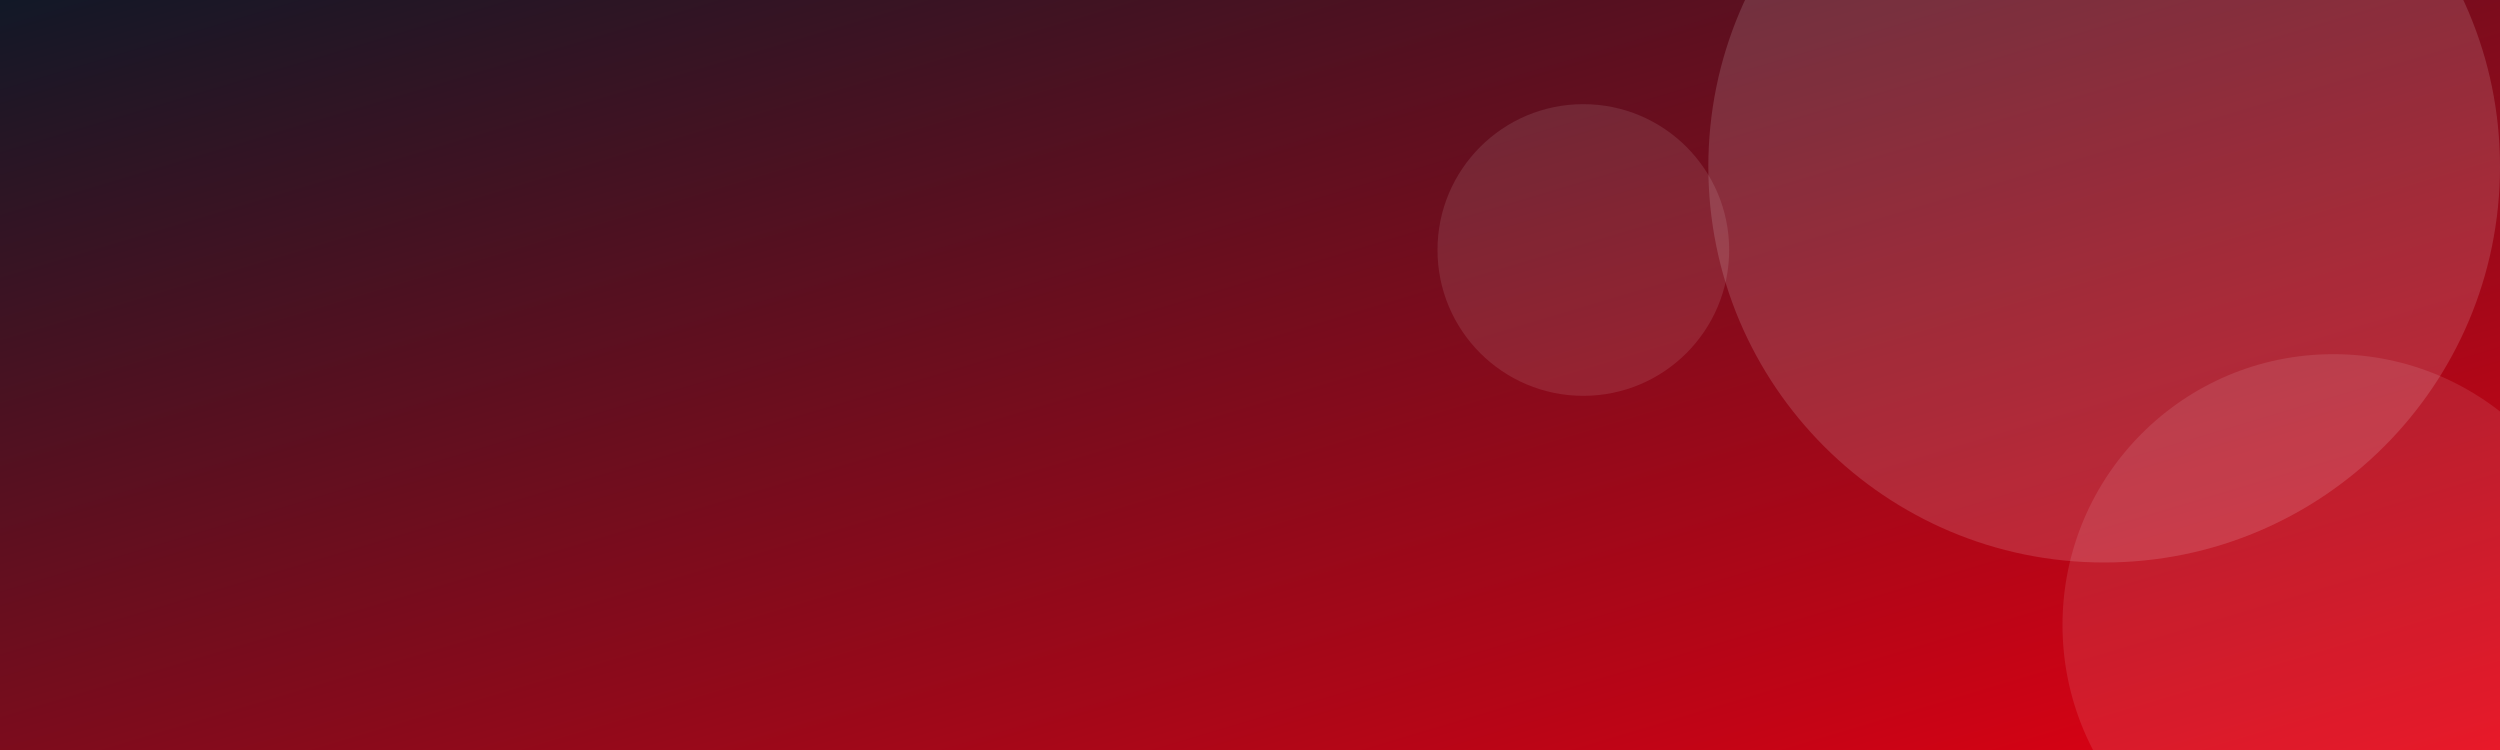
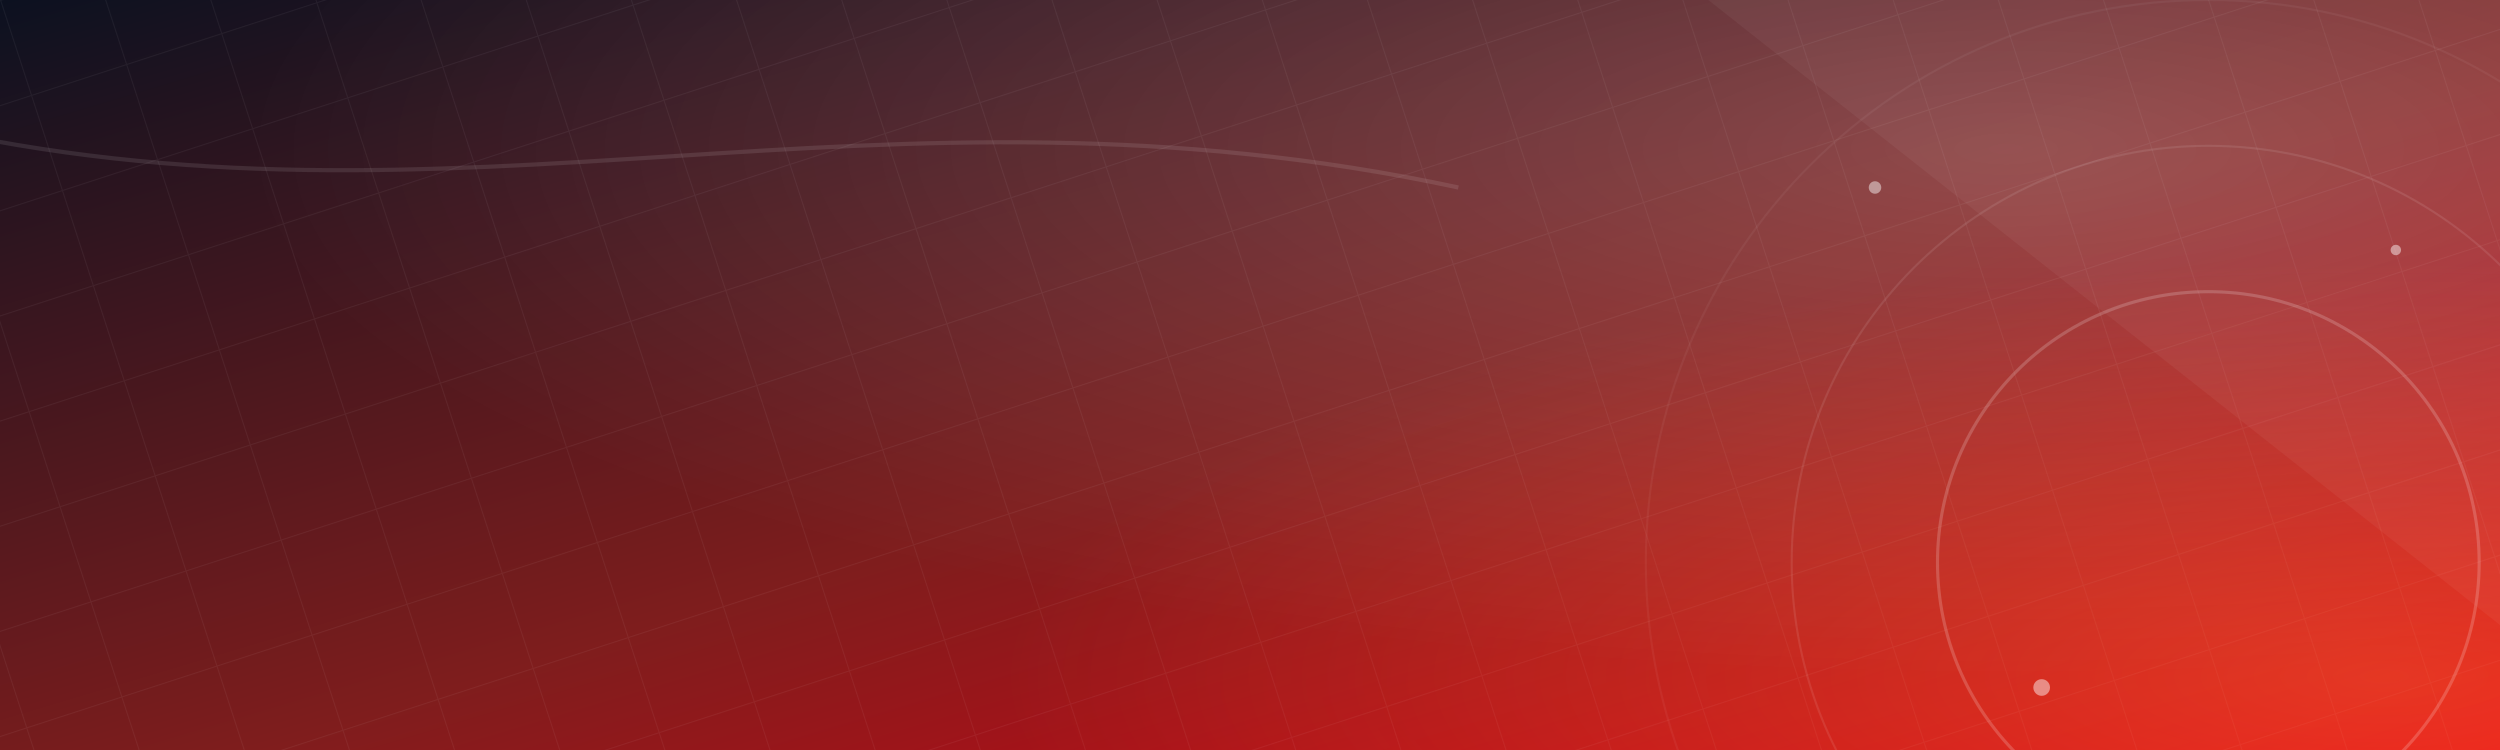
<svg xmlns="http://www.w3.org/2000/svg" width="1200" height="360" viewBox="0 0 1200 360">
  <defs>
-     <linearGradient id="g" x1="0" y1="0" x2="1" y2="1">
-       <stop offset="0%" stop-color="#111827" />
+     <linearGradient id="bg" x1="0" y1="0" x2="1" y2="1">
+       <stop offset="0%" stop-color="#0b1120" />
+       <stop offset="55%" stop-color="#7f1d1d" />
      <stop offset="100%" stop-color="#e60012" />
    </linearGradient>
+     <radialGradient id="glow" cx="0.8" cy="0.2" r="0.7">
+       <stop offset="0%" stop-color="#ffffff" stop-opacity="0.2" />
+       <stop offset="100%" stop-color="#ffffff" stop-opacity="0" />
+     </radialGradient>
+     <radialGradient id="glow2" cx="0.95" cy="0.9" r="0.55">
+       <stop offset="0%" stop-color="#ff8a3d" stop-opacity="0.38" />
+       <stop offset="100%" stop-color="#ff8a3d" stop-opacity="0" />
+     </radialGradient>
+     <pattern id="grid" width="48" height="48" patternUnits="userSpaceOnUse" patternTransform="rotate(-18)">
+       <path d="M48 0H0V48" fill="none" stroke="#ffffff" stroke-opacity="0.05" stroke-width="1" />
+     </pattern>
  </defs>
-   <rect width="1200" height="360" fill="url(#g)" />
-   <circle cx="1010" cy="80" r="190" fill="rgba(255,255,255,0.14)" />
-   <circle cx="1120" cy="300" r="130" fill="rgba(255,255,255,0.10)" />
-   <circle cx="760" cy="120" r="70" fill="rgba(255,255,255,0.10)" />
+   <rect width="1200" height="360" fill="url(#bg)" />
+   <rect width="1200" height="360" fill="url(#grid)" />
+   <rect width="1200" height="360" fill="url(#glow)" />
+   <rect width="1200" height="360" fill="url(#glow2)" />
+   <g fill="none" stroke="#ffffff">
+     <circle cx="1060" cy="270" r="130" stroke-opacity="0.18" stroke-width="1.5" />
+     <circle cx="1060" cy="270" r="200" stroke-opacity="0.09" />
+     <circle cx="1060" cy="270" r="270" stroke-opacity="0.05" />
+   </g>
+   <path d="M820 0 L1200 0 L1200 300 Z" fill="#ffffff" fill-opacity="0.045" />
+   <path d="M-40 60 C 220 120 420 30 700 90" fill="none" stroke="#ffffff" stroke-opacity="0.1" stroke-width="2" />
+   <g fill="#ffffff" fill-opacity="0.45">
+     <circle cx="900" cy="90" r="3" />
+     <circle cx="980" cy="330" r="4" />
+     <circle cx="1150" cy="120" r="2.5" />
+   </g>
</svg>
